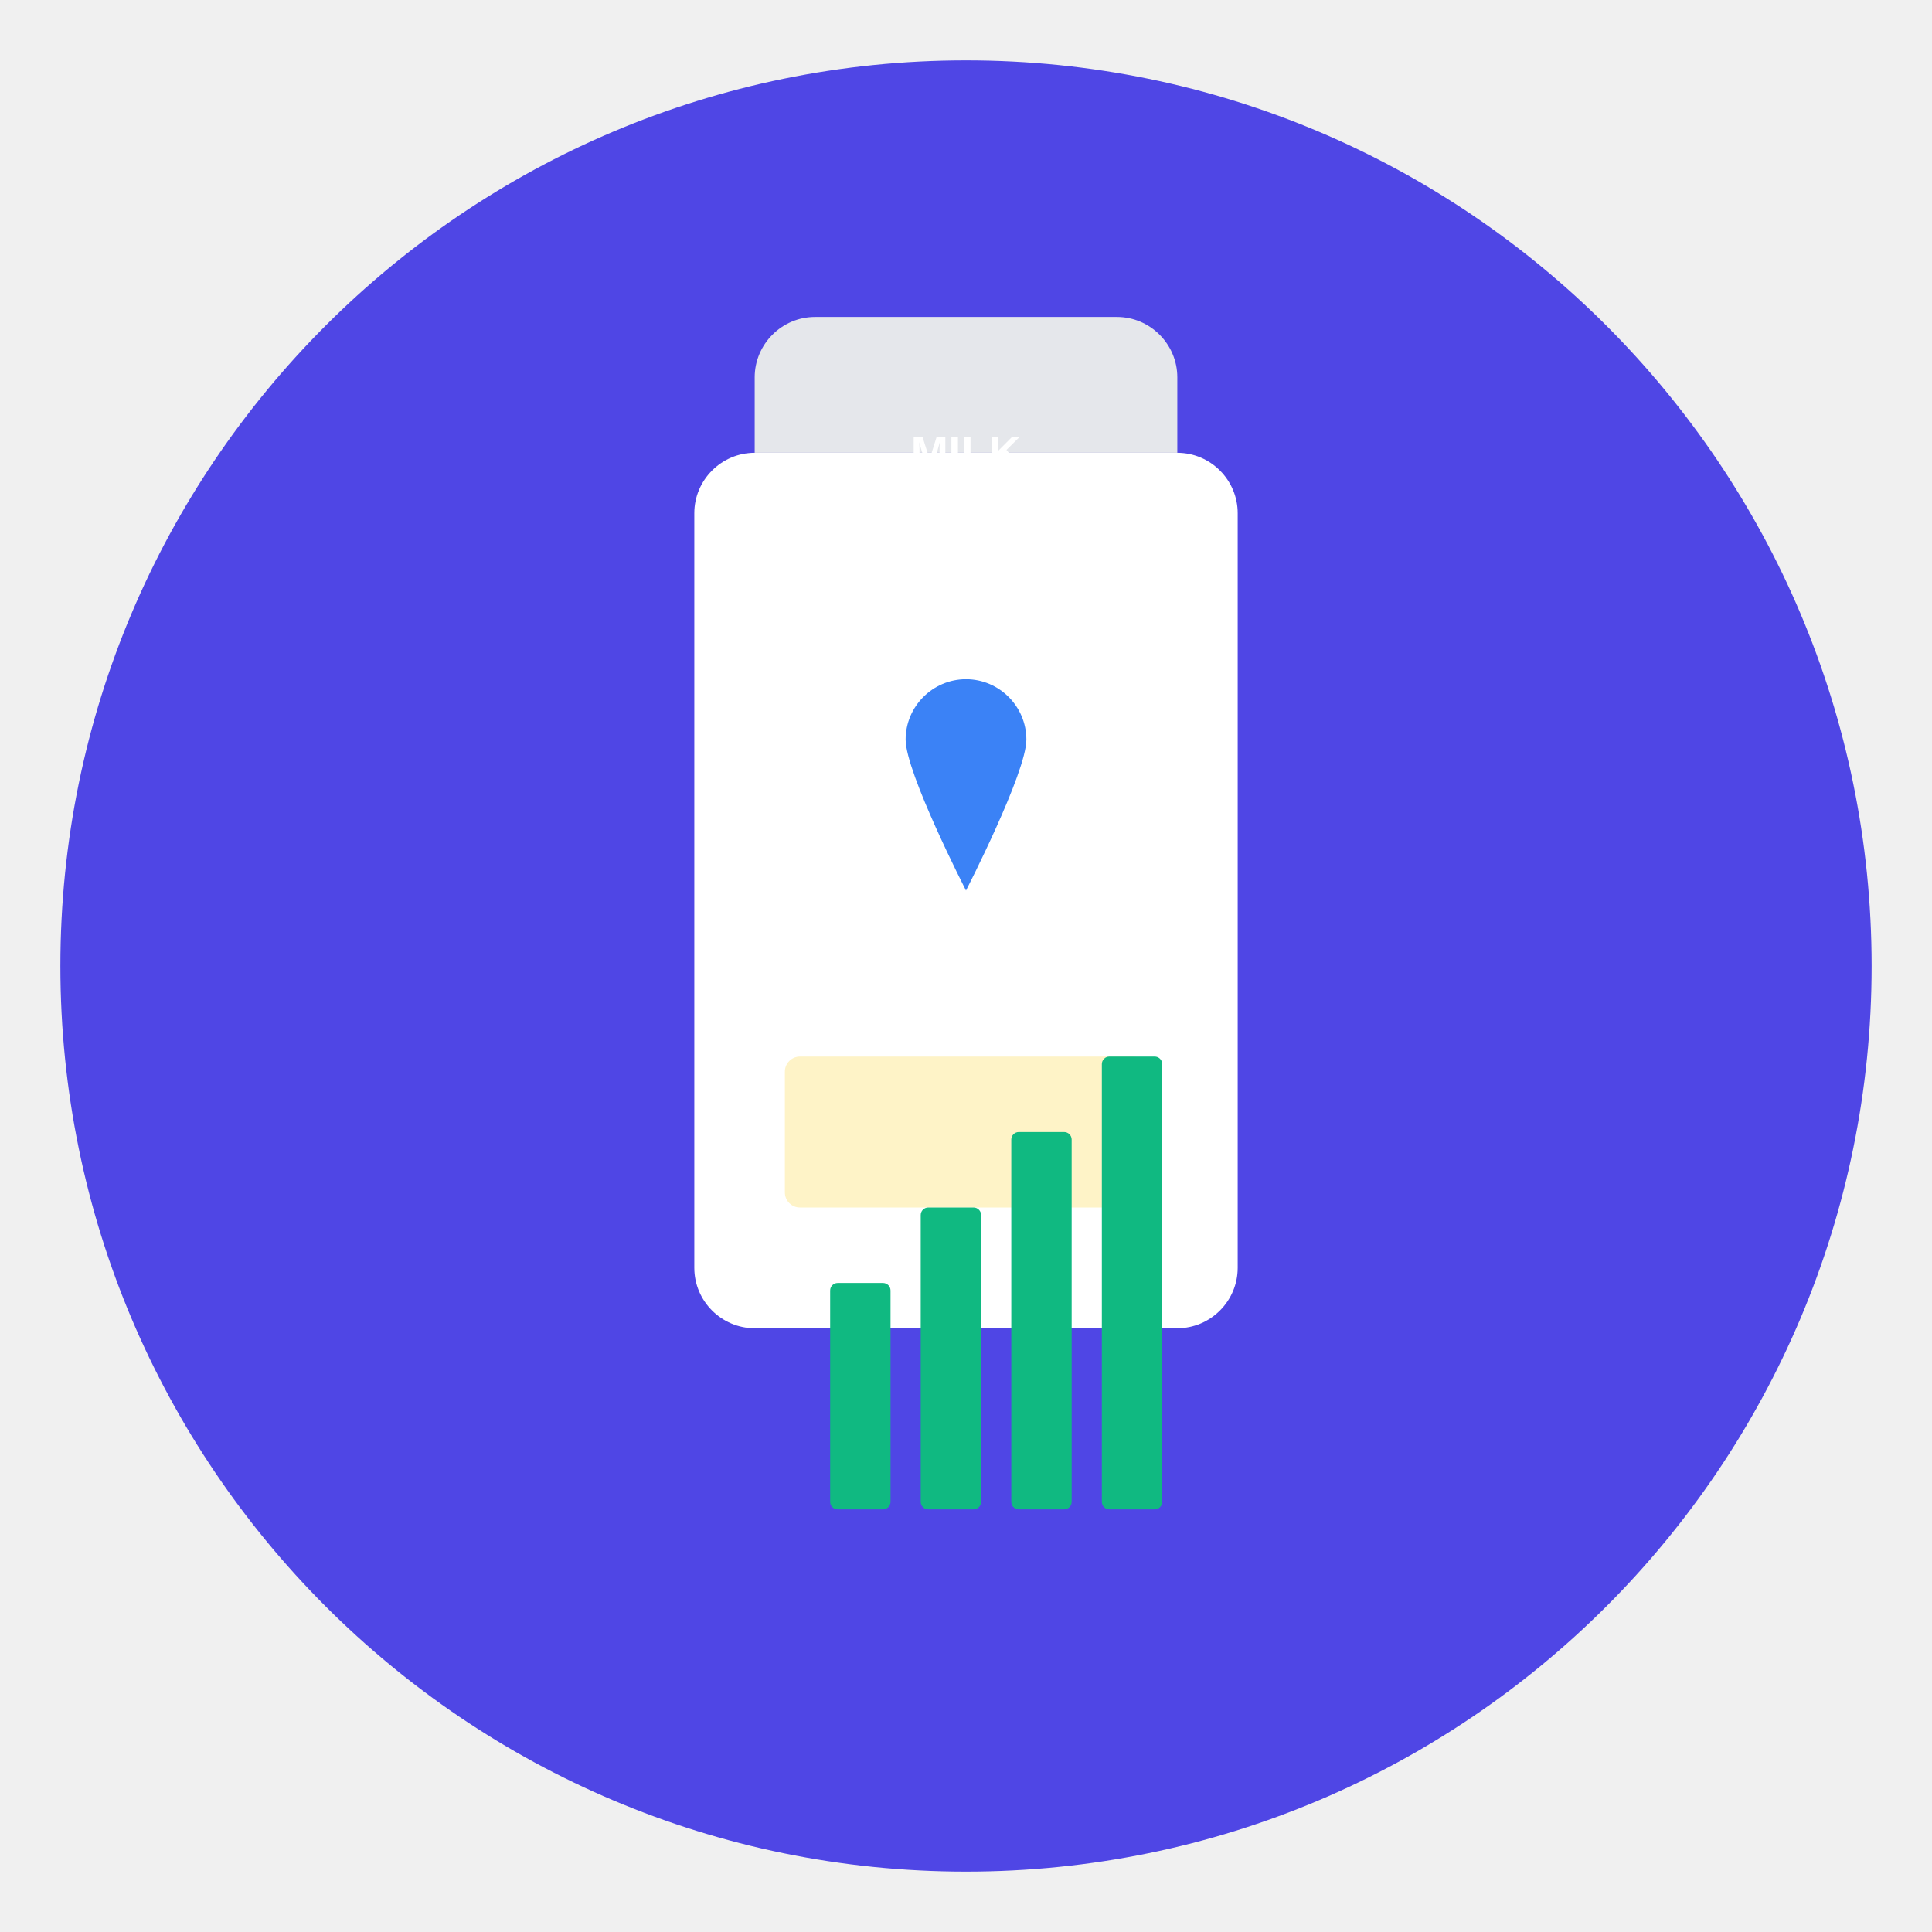
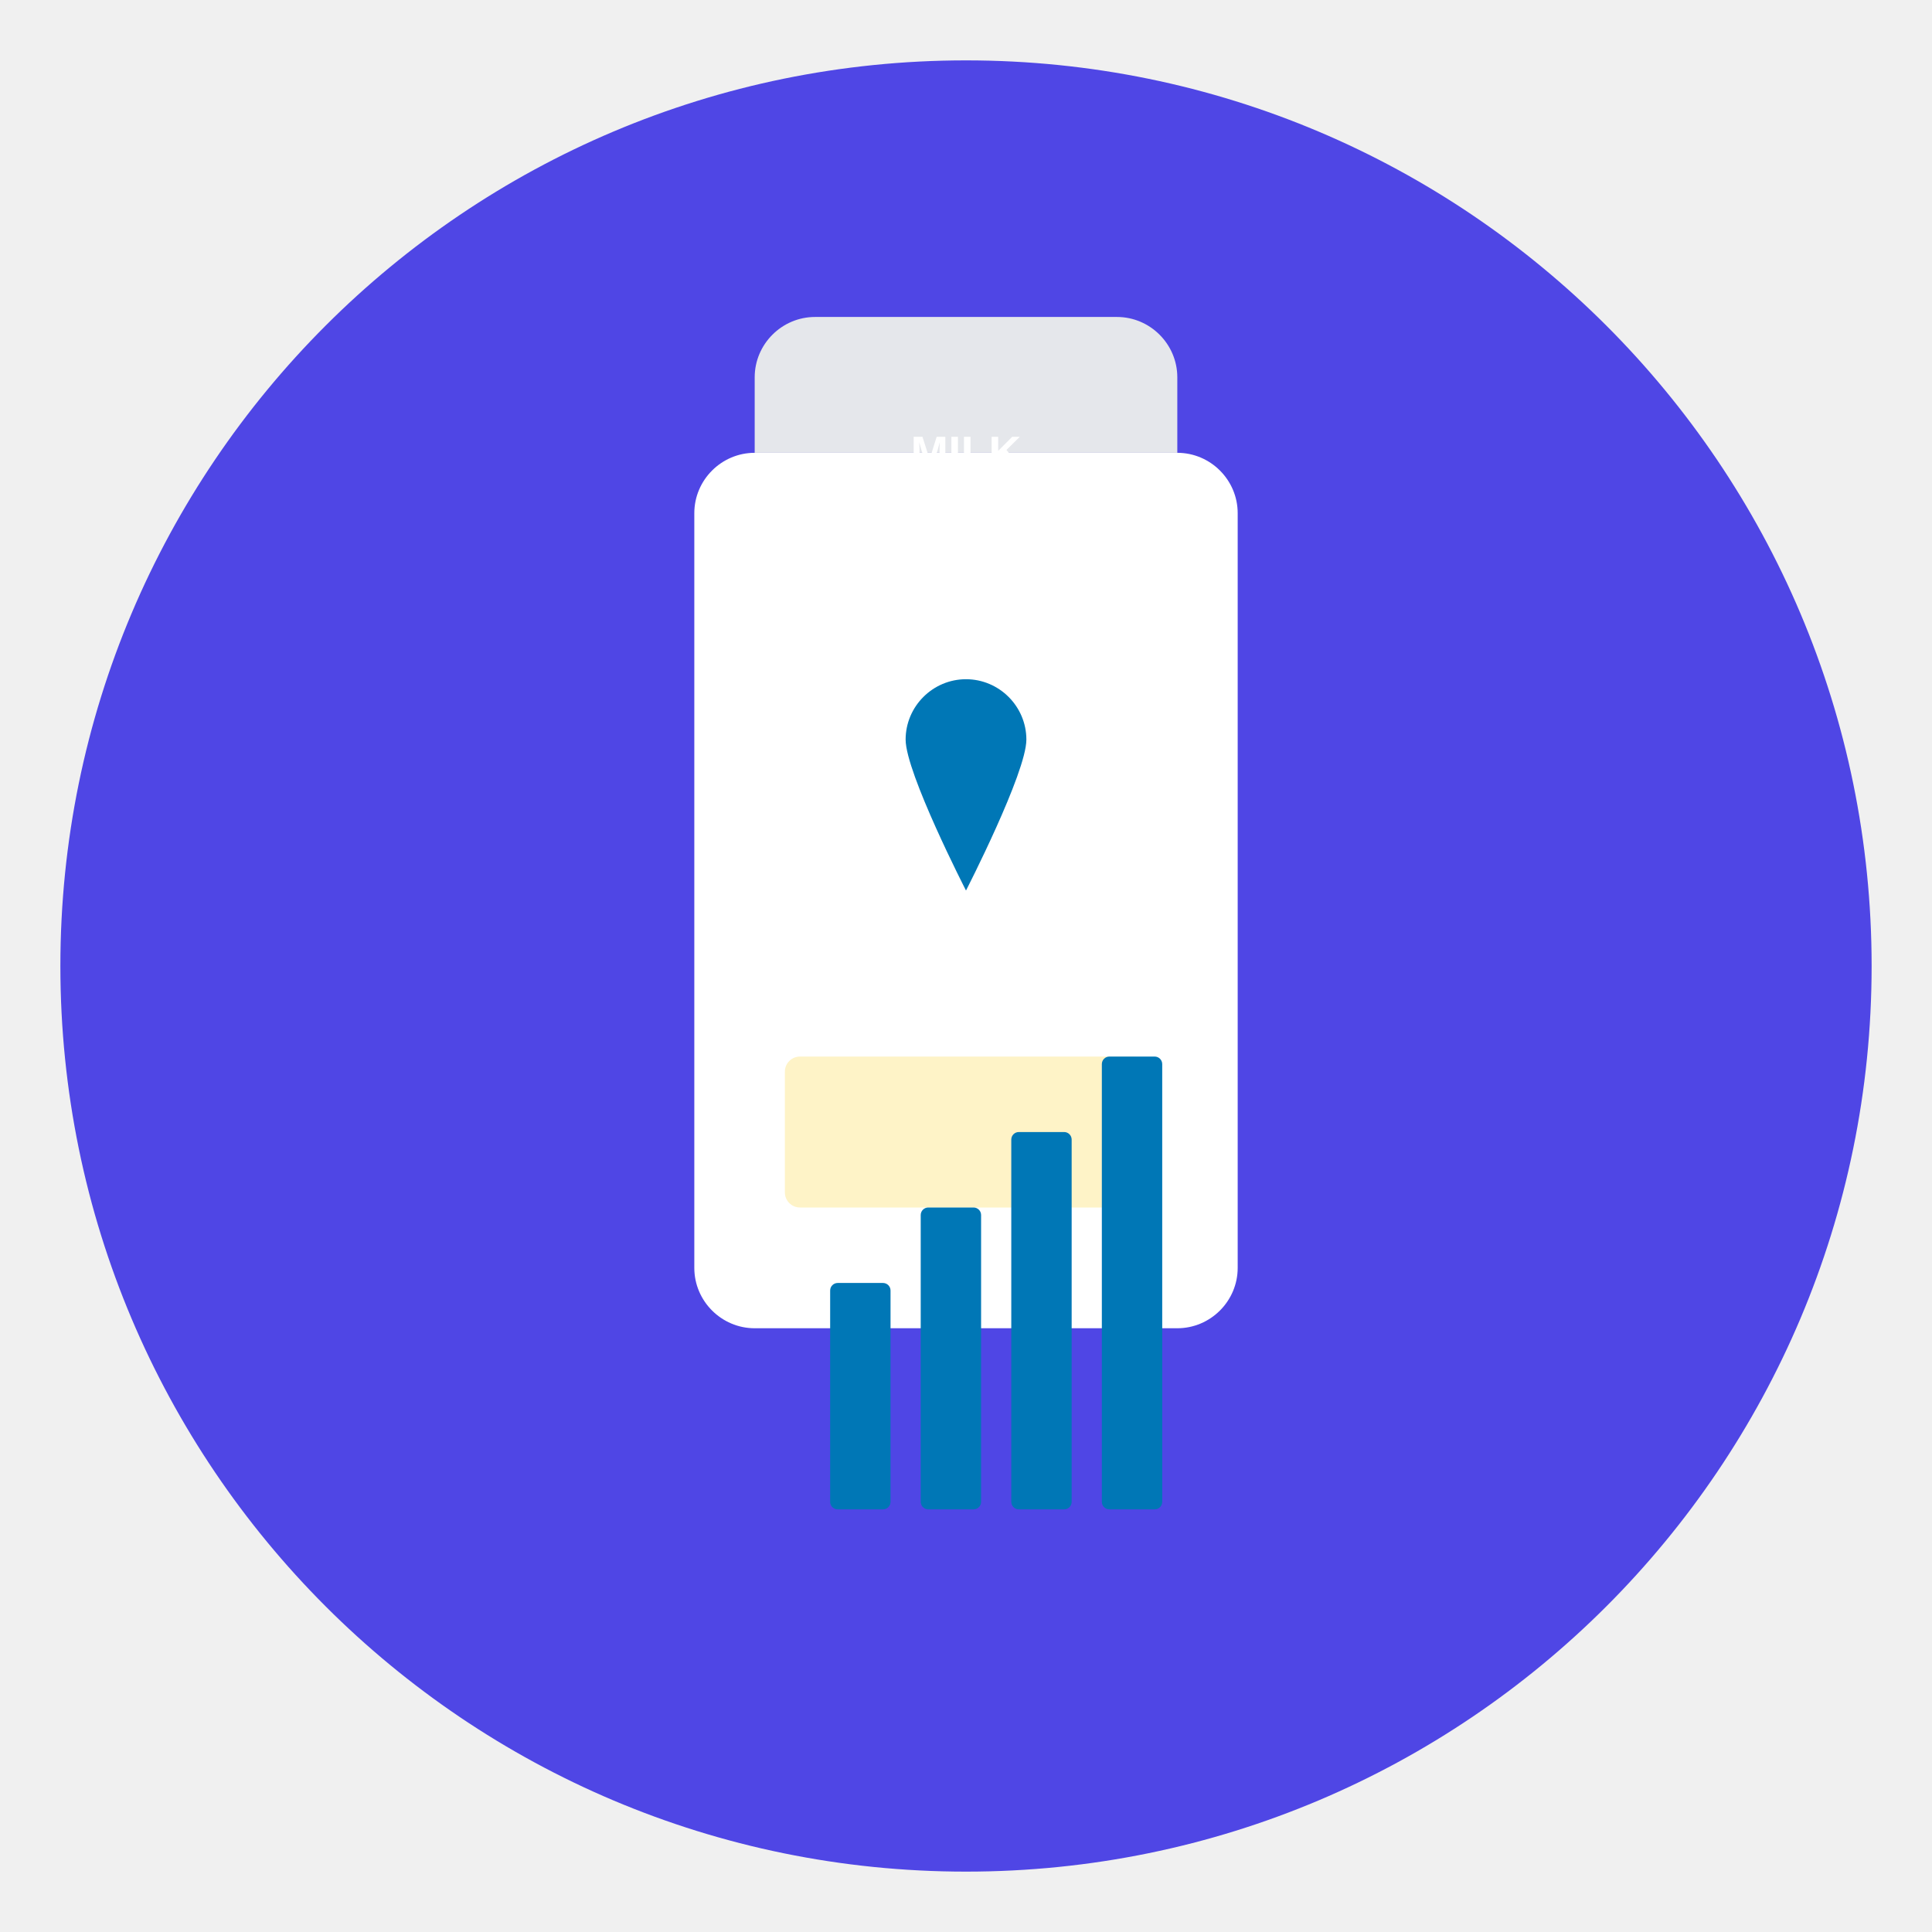
<svg xmlns="http://www.w3.org/2000/svg" width="152" height="152" viewBox="0 0 512 512" fill="none">
  <circle cx="256" cy="256" r="240" fill="#4F46E5" />
  <path d="M200 120h112c8.8 0 16 7.2 16 16v200c0 8.8-7.2 16-16 16H200c-8.8 0-16-7.2-16-16V136c0-8.8 7.2-16 16-16z" fill="white" />
  <path d="M200 120h112v-20c0-8.8-7.2-16-16-16H216c-8.8 0-16 7.2-16 16v20z" fill="#E5E7EB" />
  <rect x="208" y="280" width="96" height="40" fill="#FEF3C7" rx="4" />
-   <rect x="220" y="340" width="16" height="60" fill="#10B981" rx="2" />
-   <rect x="244" y="320" width="16" height="80" fill="#10B981" rx="2" />
-   <rect x="268" y="300" width="16" height="100" fill="#10B981" rx="2" />
-   <rect x="292" y="280" width="16" height="120" fill="#10B981" rx="2" />
-   <path d="M256 180c-8.8 0-16 7.2-16 16 0 8.8 16 40 16 40s16-31.2 16-40c0-8.8-7.2-16-16-16z" fill="#3B82F6" />
+   <rect x="220" y="340" width="16" height="60" fill="#0077B6" rx="2" />
+   <rect x="244" y="320" width="16" height="80" fill="#0077B6" rx="2" />
+   <rect x="268" y="300" width="16" height="100" fill="#0077B6" rx="2" />
+   <rect x="292" y="280" width="16" height="120" fill="#0077B6" rx="2" />
+   <path d="M256 180c-8.8 0-16 7.2-16 16 0 8.8 16 40 16 40s16-31.2 16-40c0-8.8-7.2-16-16-16z" fill="#0077B6" />
  <text x="256" y="124" text-anchor="middle" fill="white" font-family="Arial, sans-serif" font-size="12" font-weight="bold">MILK</text>
  <text x="256" y="133" text-anchor="middle" fill="white" font-family="Arial, sans-serif" font-size="12" font-weight="bold">RECORD</text>
</svg>
